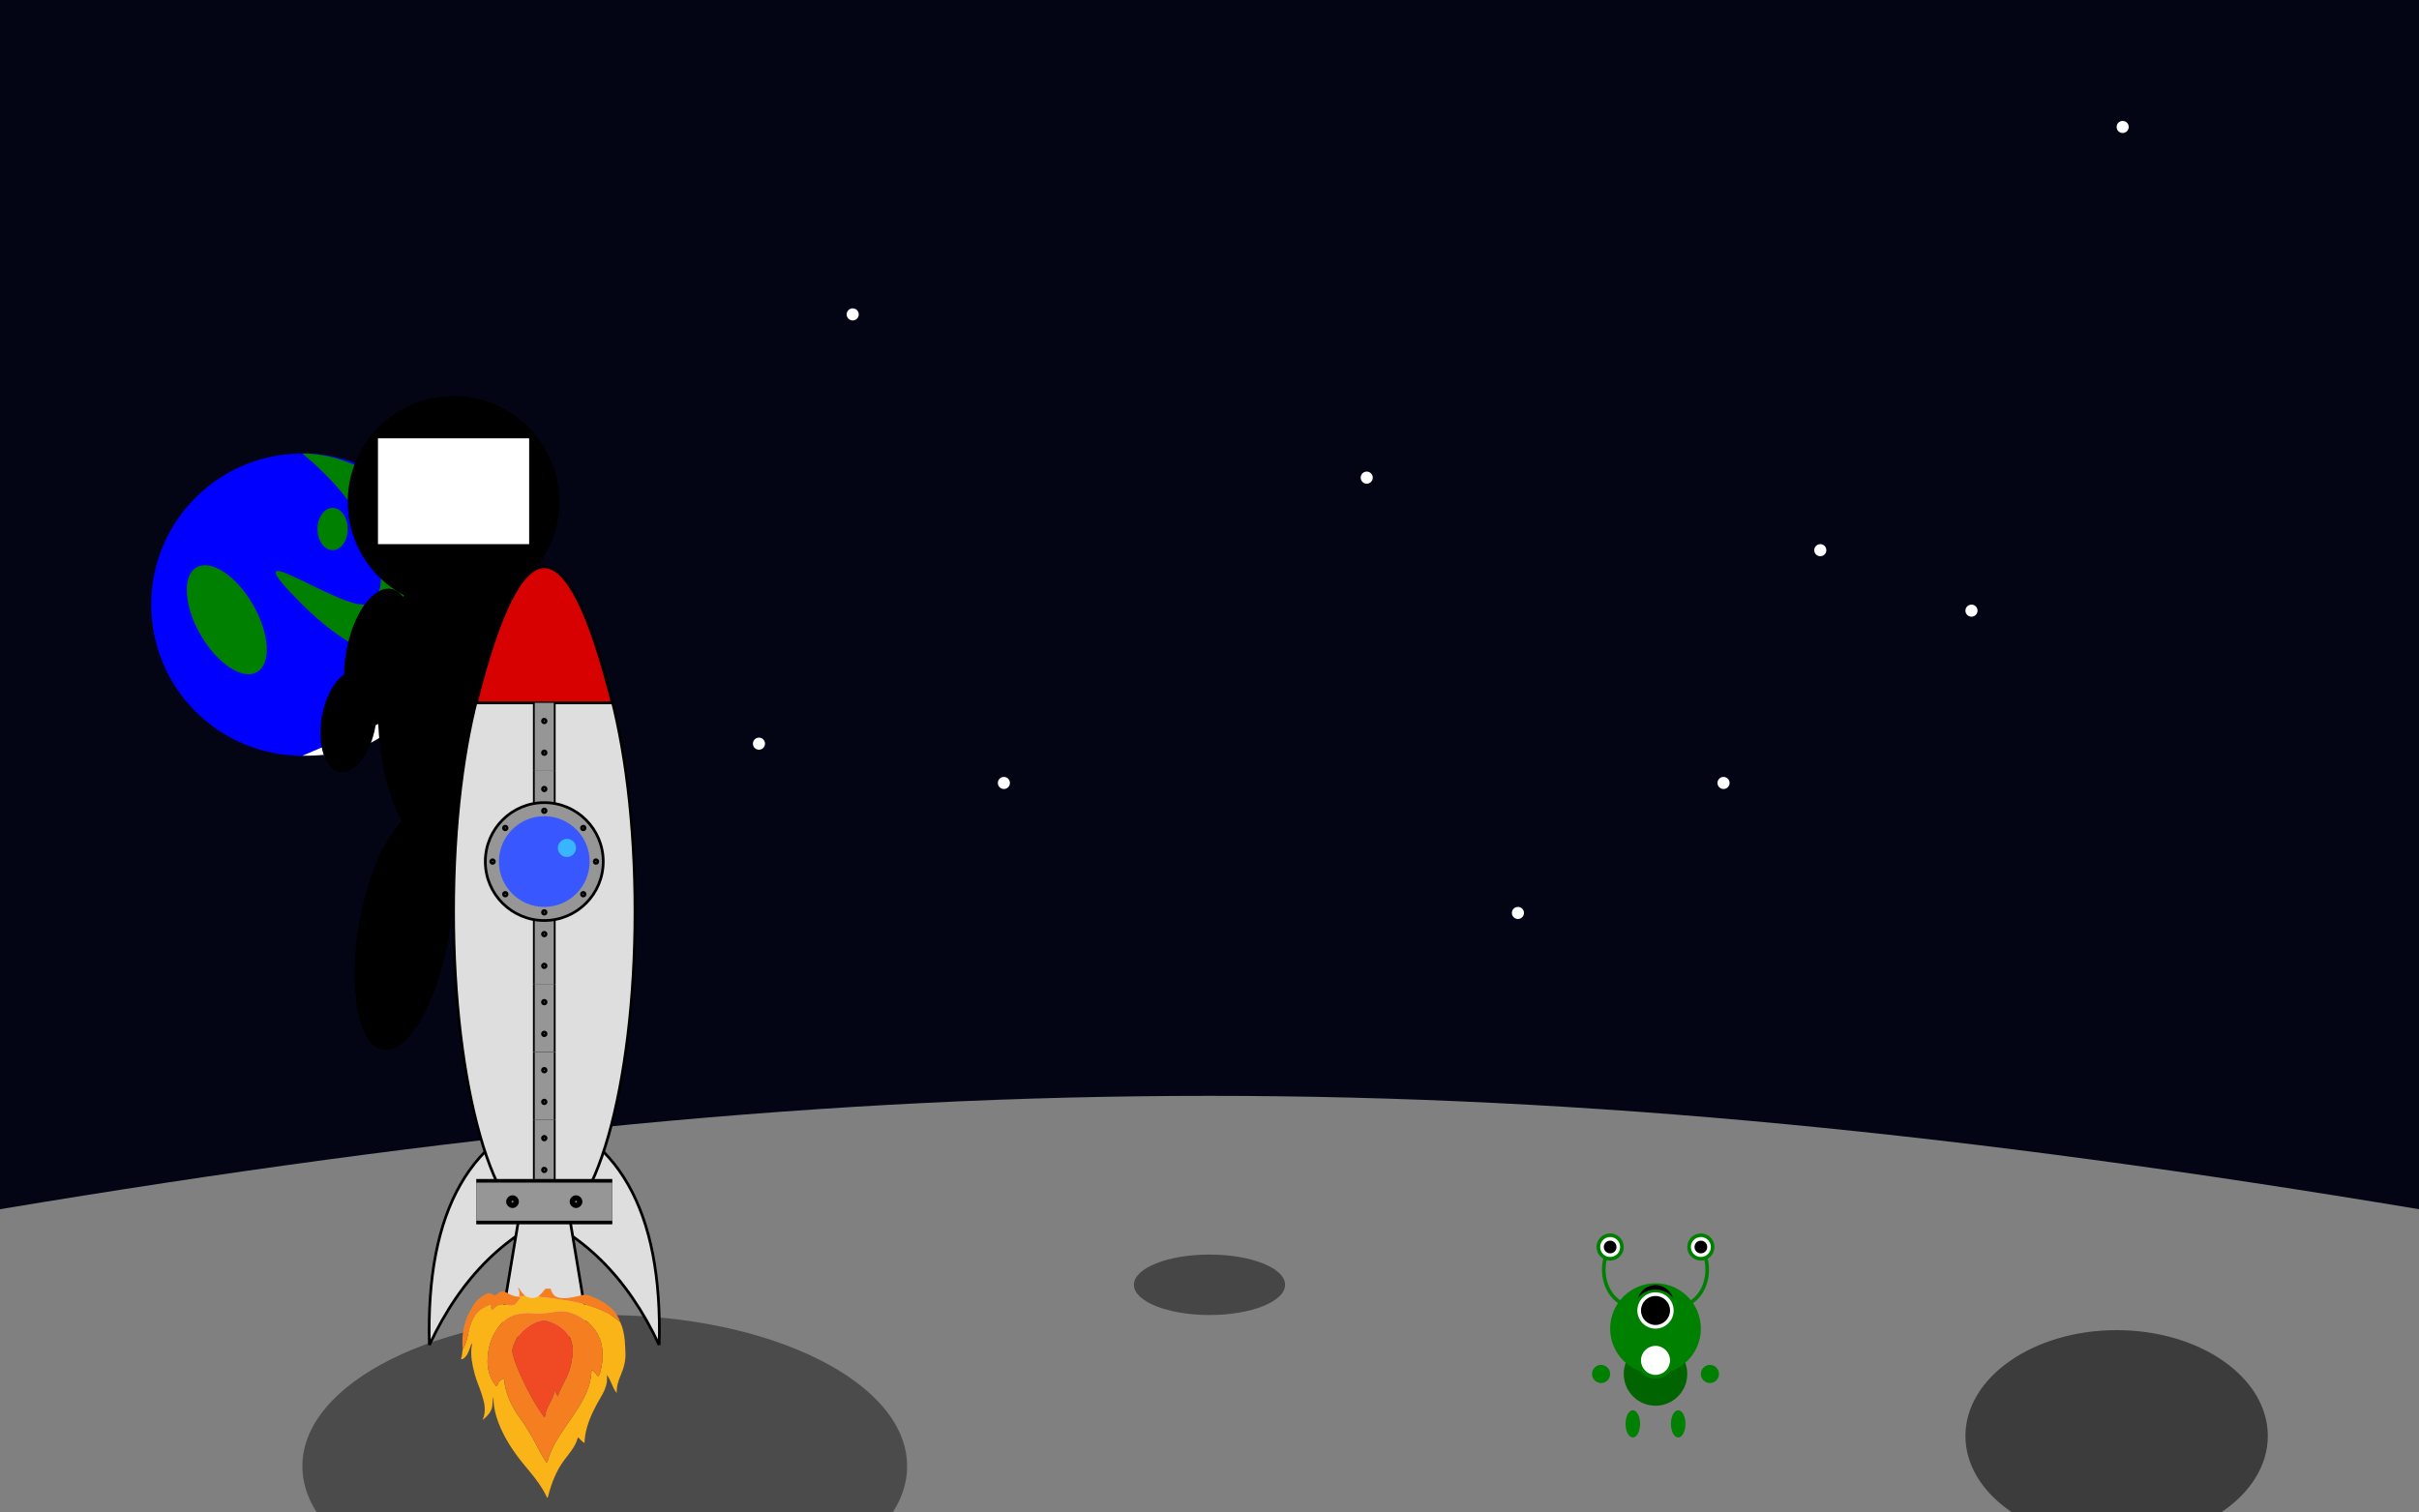
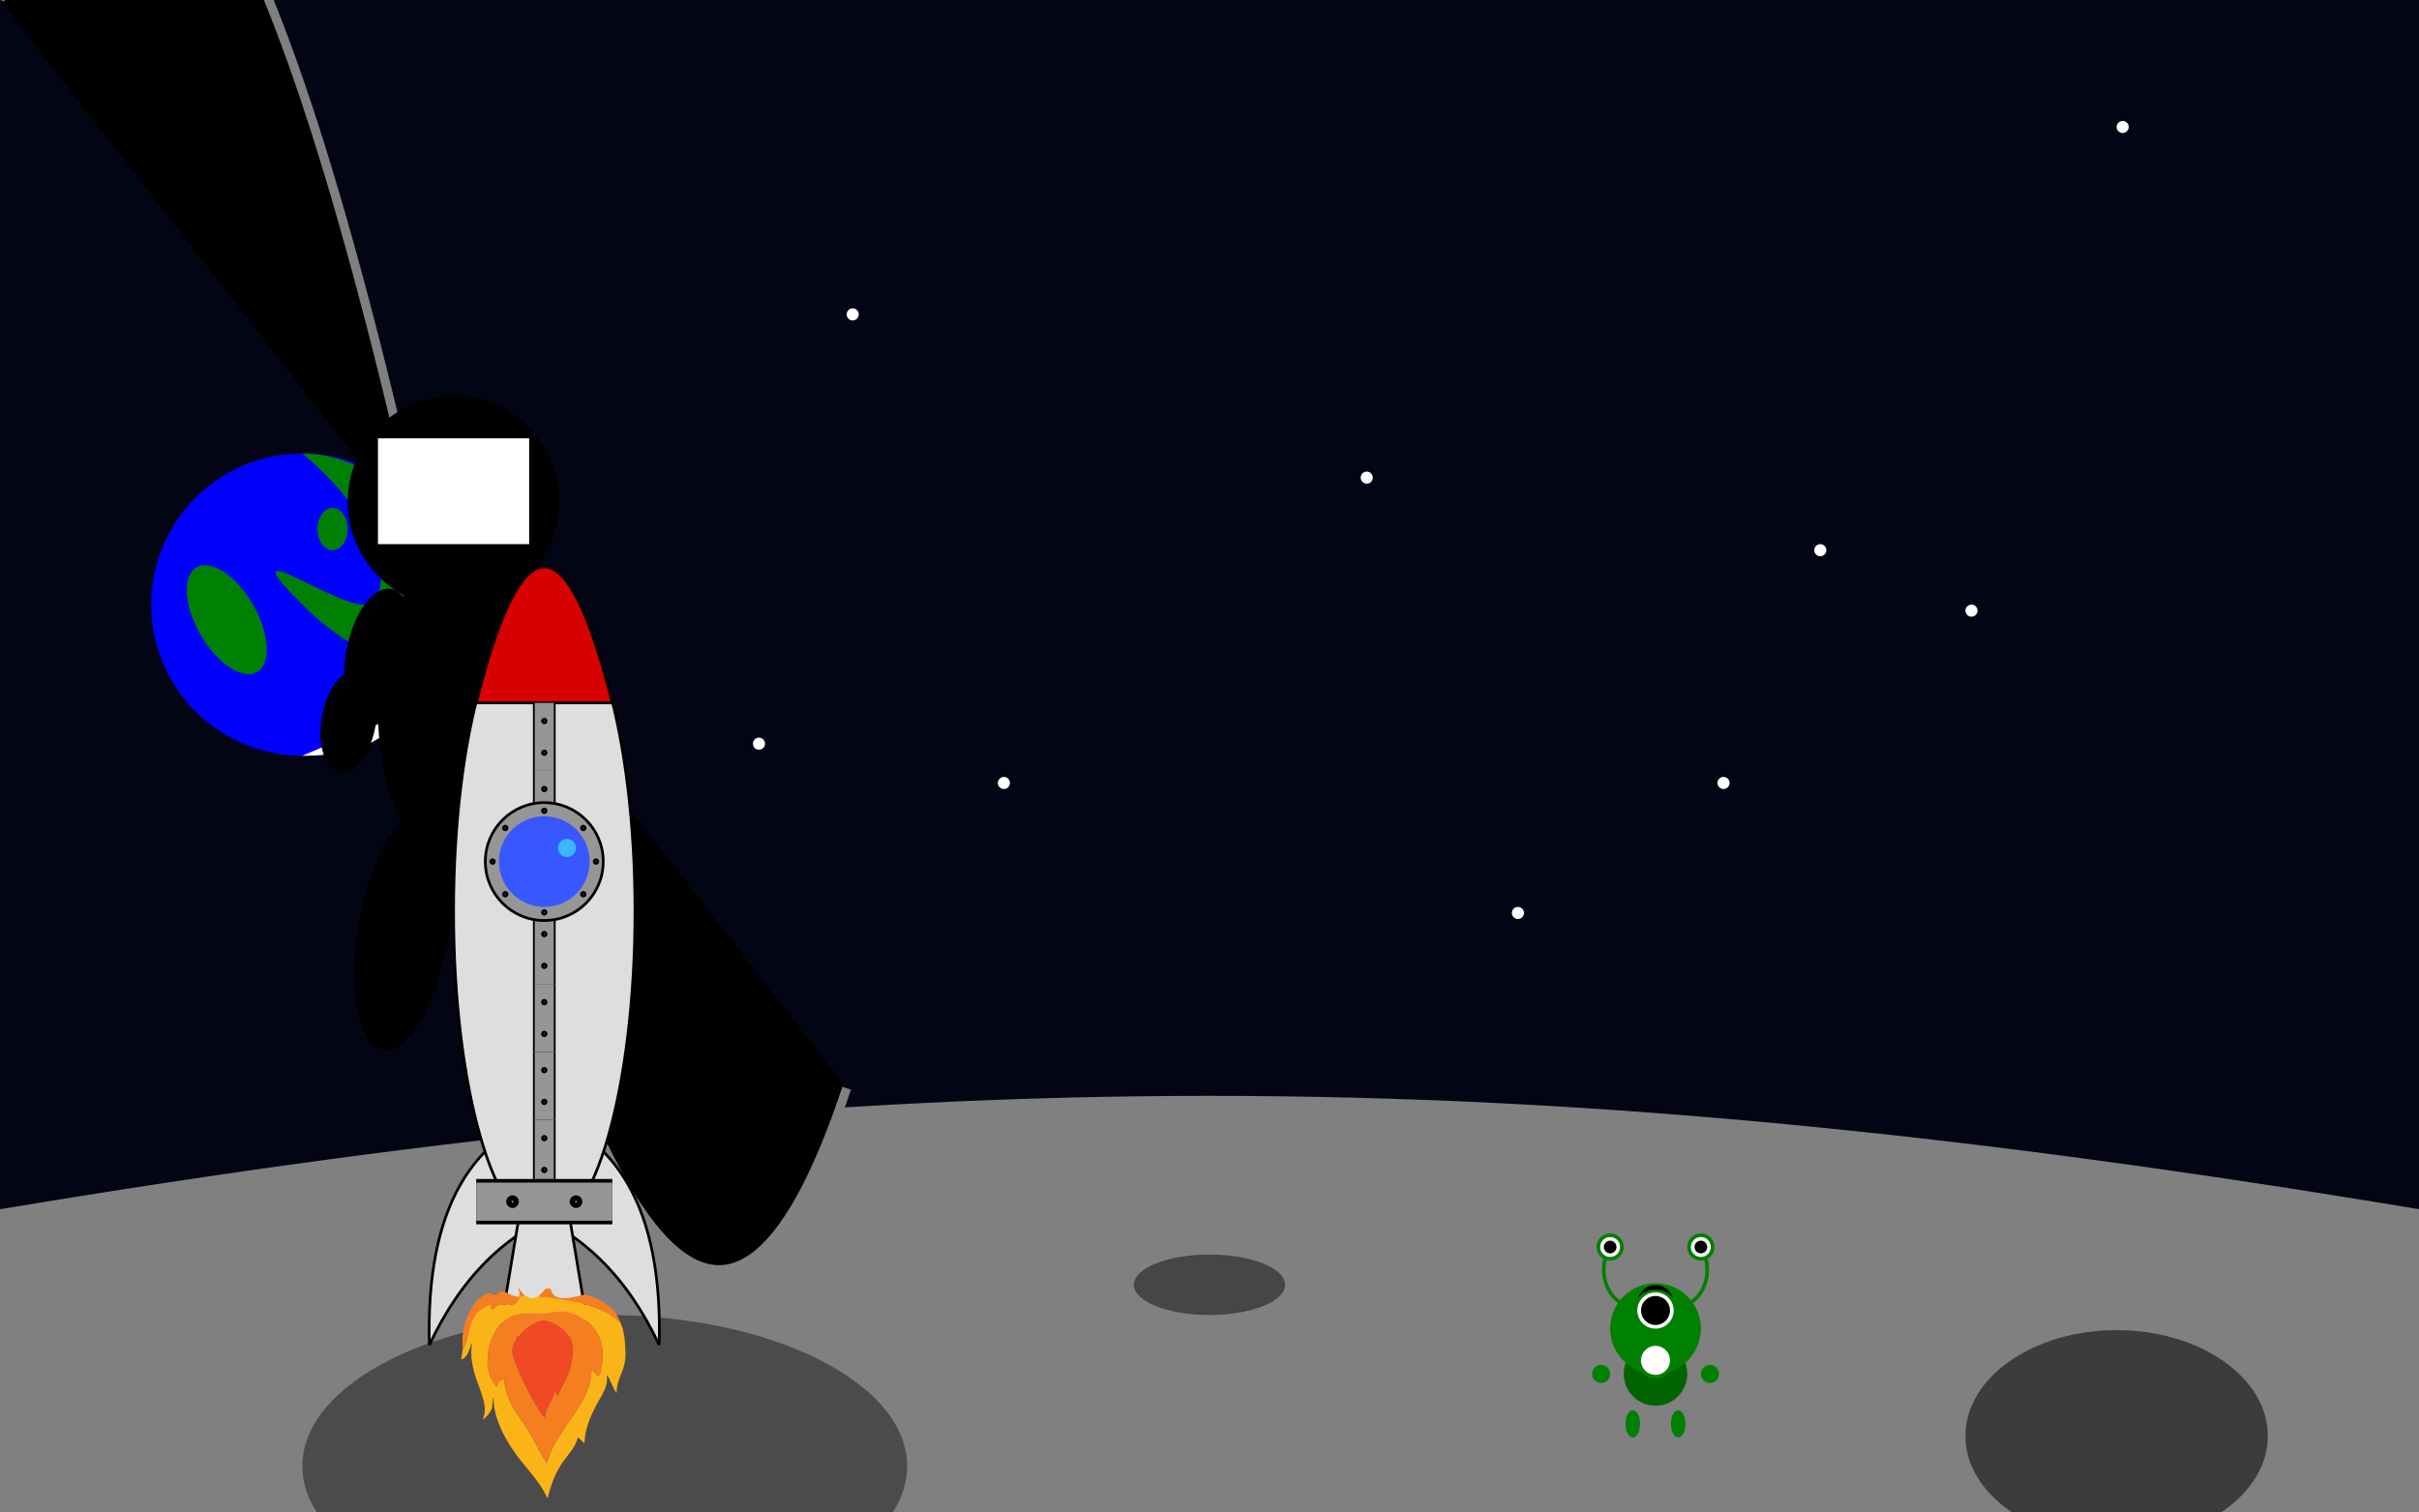
<svg xmlns="http://www.w3.org/2000/svg" xmlns:xlink="http://www.w3.org/1999/xlink" width="800" height="500">
  <defs>
    <g id="astronaute">
      <ellipse transform="rotate(10)" cx="185" cy="280" rx="15" ry="40" />
      <ellipse cx="150" cy="166" rx="35" ry="35" />
      <ellipse transform="rotate(10)" cx="161.2" cy="192.4" rx="11" ry="23" />
      <ellipse cx="155" cy="215" rx="9" ry="17" transform="rotate(10)" />
      <ellipse cx="150" cy="235" rx="25" ry="50.5" />
      <ellipse cx="135" cy="240" rx="11" ry="23" transform="rotate(-10)" />
      <ellipse cx="135" cy="270" rx="9" ry="17" transform="rotate(-10)" />
      <ellipse cx="115" cy="330" rx="15" ry="40" transform="rotate(-10)" />
      <rect x="125" y="145" width="50" height="35" fill="rgb(255,255,255)" />
-     </g>
-     <g id="astronauteDéplacé">
-       <use xlink:href="#astronaute" />
    </g>
    <g id="moonGround">
      <ellipse cx="500" cy="780" rx="600" ry="200" style="fill:grey;stroke:#2e2e1f;stroke-width:2" />
    </g>
    <circle id="stars" cy="2" cx="2" r="2" style="fill: white" />
    <g id="earth">
      <circle cy="50" cx="50" r="50" style="fill: blue" />
      <path d="M 50 0 C 75 0 100 25 100 50 S 75 75 50 50 S 60 50 70 50 S 80 25 50 0" style="fill: green" />
      <path d="M 50 100 C 75 100 80 90 85 85" style="fill: white" />
      <ellipse cy="25" cx="60" rx="5" ry="7" style="fill: green" />
      <ellipse cy="55" cx="25" rx="10" ry="20" style="fill: green" transform="rotate(-30,25,55)" />
    </g>
    <g id="moon">
      <circle cy="30" cx="30" r="30" style="fill: grey" />
      <circle cy="20" cx="20" r="5" style="fill: rgb(60, 60, 60)" />
      <circle cy="50" cx="25" r="5" style="fill: rgb(70, 70, 70)" />
      <circle cy="30" cx="50" r="5" style="fill: rgb(75, 75, 75)" />
      <circle cy="30" cx="40" r="10" style="fill: rgb(100, 100, 100)" />
      <circle cy="10" cx="30" r="5" style="fill: rgb(100, 100, 100)" />
      <circle cy="40" cx="10" r="5" style="fill: rgb(100, 100, 100)" />
    </g>
    <g id="moonZoom">
      <path transform="translate(0,-100)" fill="grey" d="M0 500 c 300 -50, 500 -50, 800 0             l 0,500 l -800,0 l 0-500" />
      <ellipse cx="200" cy="485" rx="100" ry="50" fill="rgb(75,75,75)" />
      <ellipse cx="400" cy="425" rx="25" ry="10" fill="rgb(70,70,70)" />
      <ellipse cx="700" cy="475" rx="50" ry="35" fill="rgb(60,60,60)" />
    </g>
    <g id="fusé">
      <rect x="0" y="0" width="20" height="40" fill="grey" />
    </g>
    <g id="antenne_alien">
      <path d="M 200 160 a 20 25 0 0 0 50 50" style="fill: none; stroke: green; stroke-width: 4px; stroke-line join: bevel" />
      <circle cy="160" cx="200" r="15" style="fill: green" />
      <circle cy="160" cx="200" r="11" style="fill: white" />
      <circle cy="160" cx="200" r="7" />
    </g>
    <g id="head_alien">
      <circle cy="250" cx="250" r="50" style="fill: green" />
      <use transform="matrix(1,0,0,1,0,0)" xlink:href="#antenne_alien" />
      <use xlink:href="#antenne_alien" transform="translate(500) scale(-1,1) matrix(1,0,0,1,0,0)" />
      <use transform="matrix(1,0,0,1,0,0)" xlink:href="#mouth_alien" />
      <circle cy="222" cx="250" r="20" />
      <circle cy="232" cx="250" r="25" style="fill: green" />
      <circle cy="230" cx="250" r="20" style="fill: white" />
      <circle cy="230" cx="250" r="16" />
    </g>
    <g id="mouth_alien">
      <circle cy="285" cx="250" r="20" style="fill: green" />
      <circle cy="285" cx="250" r="16" style="fill: white" />
    </g>
    <g id="body_alien">
      <use xlink:href="#foot_alien" transform="translate(-25,15) matrix(1,0,0,1,0,0)" />
      <use xlink:href="#foot_alien" transform="translate(25,15) matrix(1,0,0,1,0,0)" />
      <use xlink:href="#hand_alien" transform="translate(10,-50) matrix(1,0,0,1,0,0)" />
      <use xlink:href="#hand_alien" transform="translate(-110,-50) matrix(1,0,0,1,0,0)" />
      <ellipse cx="250" cy="300" rx="35" ry="35" fill="darkgreen" />
    </g>
    <g id="foot_alien">
      <ellipse cx="250" cy="340" rx="8" ry="15" fill="green" />
    </g>
    <g id="hand_alien">
      <circle cx="300" cy="350" r="10" fill="green" />
    </g>
    <g id="alien">
      <use xlink:href="#body_alien" transform="translate(-25,15) matrix(1,0,0,1,0,0)" />
      <use xlink:href="#head_alien" transform="translate(-25,15) matrix(1,0,0,1,0,0)" />
      <use xlink:href="#mouth_alien" transform="translate(-25,15) matrix(1,0,0,1,0,0)" />
    </g>
    <g id="space">
      <rect x="0" y="0" width="1024" height="768" style="fill:rgb(03,5,20); stroke:none" />
    </g>
    <g id="Surprisebubble">
      <ellipse rx="50" ry="30" cx="100" cy="100" style="fill:white" />
      <text x="60" y="100">SURPRISE </text>
    </g>
    <g id="AhBubble">
      <ellipse rx="50" ry="30" cx="100" cy="100" style="fill:white" />
      <text x="60" y="100"> AH </text>
    </g>
    <g id="fire">
      <g>
        <path fill-rule="evenodd" clip-rule="evenodd" fill="#FBB417" d="M159.83,485.671c-4.659-10.22-6.479-21.151-7.72-32.165       c-0.792-7.04-0.653-14.185-1.155-21.239c-1.071-15.067,2.69-28.958,8.483-42.565c4.359-10.24,7.958-20.688,7.379-33.102       c8.755,10.219,10.061,23.481,18.46,33.537c-3.478-21.143,8.616-36.418,17.495-52.769c9.958-18.337,18.387-37.253,21.939-57.99       c0.801-4.679,0.976-9.466,1.479-14.619c4.574,2.736,7.657,6.966,12,10.546c4.211-17.13,15.825-29.321,25.646-42.608       c14.431-19.524,22.894-41.688,28.894-64.955c0.268-1.039,0.54-2.081,0.882-3.096c0.072-0.215,0.458-0.326,1.066-0.727       c4.075,9.182,9.239,17.679,14.84,25.924c11.113,16.356,24.713,30.744,36.662,46.436c17.744,23.304,32.793,48.118,41.592,76.285       c3.732,11.947,5.674,24.226,5.568,36.85c2.705-7.705,0.639-16.26,4.09-23.738c3.391-7.345,8.859-13.029,15.99-18.558       c-7.92,17.446-2.986,33.413,2.15,49.214c3.941,12.116,9.328,23.748,12.543,36.123c4.074,15.688,7.443,31.473,5.596,47.854       c-0.262,2.323-0.756,4.62-1.32,8.003c2.395-2.977,3.027-5.658,3.93-8.144c1.627-4.489,3.172-9.02,5.637-13.119       c1.174-1.952,2.699-3.787,4.4-5.301c1.678-1.492,4.055-3.674,5.979-2.529c1.686,1.003-0.674,3.458-0.887,5.347       c-0.447,3.969-0.982,7.93-1.48,11.894c-5.982,9.725-8.568,20.645-10.582,31.644c-2.084,11.38-6.469,21.787-12.422,31.493       c-6.227,10.151-16.719,14.946-27.041,19.736c-1.604,0.743-2.295-0.163-2.346-1.704c-0.045-1.387-0.041-2.776-0.037-4.166       c0.002-1.342-0.521-2.502-1.658-3.116c-1.553-0.838-2.166,0.752-2.932,1.544c-6.924,7.171-15.01,9.365-24.729,6.682       c-10.463-2.89-14.545-1.143-20.73,7.75c-0.615,0.885-1.064,2.019-1.898,2.596c-3.682,2.553-1.568,3.649,1.055,4.701       c-0.252,0.384-0.504,0.769-0.756,1.152c-3.516-0.027-7.105-0.975-10.471,0.852c-8.105-5.273-16.391-6.051-24.908-0.987       c-1.73-1.487-3.945-1.678-6.004-1.836c-13.136-1.007-26.147-3.199-39.131-5.124c-19.97-2.96-39.779-7.212-58.833-14.31       c-15.456-5.758-30.343-12.457-42.617-23.858c-0.818-0.761-1.643-1.417-2.86-1.072c0,0,0.102-0.016,0.103-0.018       c0.146-0.853,0.037-1.593-0.87-1.982l0.056,0.051C160.18,486.216,160.005,485.944,159.83,485.671z M404.242,416.88       c0.275-16.697-3.842-31.912-14.025-45.333c-2.064-2.721-3.074-3.532-4.537,0.394c-1.68,4.512-4.008,8.657-9.209,10.184       c-1.971,0.578-2.871,0.305-3.037-1.899c-0.238-3.209-0.445-6.451-1.082-9.594c-4.514-22.25-14.615-42.045-27.762-60.237       c-9.824-13.594-18.574-27.777-26.541-42.484c-6.639-12.253-12.59-24.891-20.401-36.483c-0.552-0.819-0.829-2.274-2.139-2.163       c-1.612,0.137-1.457,1.655-1.783,2.821c-3.588,12.824-9.083,24.817-15.776,36.303c-12.058,20.689-26.928,39.51-39.581,59.807       c-7.646,12.266-14.853,24.739-19.381,38.533c-3.215,9.797-5.24,19.869-5.767,30.204c-0.038,0.735,0.117,1.659-0.854,1.916       c-0.858,0.228-1.527-0.387-1.905-1.01c-1.789-2.945-4.789-4.878-6.629-7.672c-2.686-4.077-3.922-2.79-5.12,0.822       c-0.236,0.711-0.899,1.288-1.098,2.002c-4.163,14.928-5.861,29.961-4.047,45.546c1.936,16.625,8.862,30.516,20.255,42.353       c6.296,6.541,13.693,11.859,21.523,16.383c13.421,7.754,27.927,11.495,43.428,8.973c9.555-1.555,18.995-3.23,28.762-3.32       c10.895-0.101,21.701,1.746,32.688,0.299c12.643-1.665,24.285-4.939,33.707-14.028C394.436,469.417,403.594,444.931,404.242,416.88       z" />
        <path fill-rule="evenodd" clip-rule="evenodd" fill="#F57F20" d="M430.904,516.98c-5.936,9.745-14.277,16.752-24.428,21.822       c-3.729,1.863-7.059,2.331-10.592-0.365c-3.477-2.655-6.387-3.234-10.174,0.676c-5.068,5.229-11.652,5.019-17.854,1.366       c-6.584-3.877-13.447-6.712-21.209-6.856c-2.623-1.052-4.736-2.148-1.055-4.701c0.834-0.577,1.283-1.711,1.898-2.596       c6.186-8.893,10.268-10.64,20.73-7.75c9.719,2.684,17.805,0.489,24.729-6.682c0.766-0.792,1.379-2.382,2.932-1.544       c1.137,0.614,1.66,1.774,1.658,3.116c-0.004,1.39-0.008,2.779,0.037,4.166c0.051,1.541,0.742,2.447,2.346,1.704       c10.322-4.79,20.814-9.585,27.041-19.736c5.953-9.706,10.338-20.113,12.422-31.493c2.014-10.999,4.6-21.919,10.582-31.644       c1.6,23.424-0.715,46.178-11.723,67.396C435.939,508.306,433.359,512.611,430.904,516.98z" />
        <path fill-rule="evenodd" clip-rule="evenodd" fill="#F57F20" d="M288.392,548.491c-4.495-15.458-12.328-17.534-26.333-17.461       c-5.778,0.029-11.586,1.205-17.314,2.229c-5.435,0.973-10.781,2.438-16.171,3.668c-2.904,0.662-5.734,0.592-8.636-0.347       c-18.612-6.02-35.156-15.393-48.705-29.698c-3.99-5.815-8.052-11.593-10.166-18.444c1.216-0.344,2.041,0.313,2.859,1.073       c12.274,11.401,27.162,18.101,42.617,23.858c19.054,7.098,38.863,11.35,58.833,14.31c12.984,1.925,25.996,4.117,39.131,5.124       c2.059,0.158,4.273,0.349,6.004,1.836c-4.732,4.143-8.811,8.894-12.753,13.769C294.638,548.436,291.515,548.463,288.392,548.491z" />
        <path fill-rule="evenodd" clip-rule="evenodd" fill="#F57F20" d="M160.3,486.439c0.907,0.39,1.016,1.13,0.87,1.982       C160.205,488.057,160.319,487.218,160.3,486.439z" />
        <path fill-rule="evenodd" clip-rule="evenodd" fill="#F57F20" d="M159.83,485.671c0.175,0.272,0.351,0.545,0.526,0.818       C160.18,486.217,160.005,485.944,159.83,485.671z" />
        <path fill-rule="evenodd" clip-rule="evenodd" fill="#F57F20" d="M345.893,534.775c-0.561,5.071-0.689,10.066,2.539,14.473       c-0.576,0.137-1.152,0.272-1.727,0.41c-2.926-5.349-6.814-9.923-11.283-14.032C338.787,533.8,342.377,534.748,345.893,534.775z" />
        <path fill-rule="evenodd" clip-rule="evenodd" fill="#F57F20" d="M404.242,416.88c-0.648,28.051-9.807,52.538-30.311,72.313       c-9.422,9.089-21.064,12.363-33.707,14.028c-10.986,1.447-21.793-0.399-32.688-0.299c-9.767,0.09-19.207,1.766-28.762,3.32       c-15.501,2.522-30.007-1.219-43.428-8.973c-7.83-4.523-15.228-9.842-21.523-16.383c-11.394-11.837-18.319-25.728-20.255-42.353       c-1.814-15.585-0.116-30.618,4.047-45.546c0.199-0.714,0.862-1.291,1.098-2.002c1.198-3.611,2.434-4.899,5.12-0.822       c1.84,2.794,4.841,4.727,6.629,7.672c0.378,0.623,1.047,1.238,1.905,1.01c0.97-0.257,0.816-1.181,0.854-1.916       c0.527-10.334,2.552-20.407,5.767-30.204c4.528-13.794,11.735-26.267,19.381-38.533c12.652-20.296,27.523-39.117,39.581-59.807       c6.694-11.486,12.188-23.479,15.776-36.303c0.326-1.166,0.171-2.684,1.783-2.821c1.31-0.111,1.587,1.344,2.139,2.163       c7.811,11.593,13.762,24.23,20.401,36.483c7.967,14.708,16.717,28.891,26.541,42.484c13.146,18.192,23.248,37.987,27.762,60.237       c0.637,3.143,0.844,6.385,1.082,9.594c0.166,2.204,1.066,2.477,3.037,1.899c5.201-1.526,7.529-5.671,9.209-10.184       c1.463-3.925,2.473-3.115,4.537-0.394C400.4,384.968,404.518,400.183,404.242,416.88z M275.324,350.771       c-2.128,5.055-3.777,9.467-5.81,13.696c-4.051,8.429-8.553,16.648-12.429,25.154c-4.873,10.695-6.879,22.206-8.648,33.742       c-1.438,9.375-1.135,18.871,1.591,27.771c6.017,19.641,21.565,29.931,39.511,37.085c12.292,4.899,23.623,0.601,34.169-5.541       c14.742-8.585,25.824-20.684,32.186-36.702c2.275-5.732,3.736-11.61,2.041-17.948c-4.227-15.805-10.646-30.78-17.529-45.517       c-11.133-23.843-23.533-47.02-39.043-68.394c-0.42-0.578-0.375-1.622-1.428-1.444c-0.842,0.142-1.299,0.875-1.361,1.662       c-0.611,7.701-4.095,14.351-7.389,21.133c-3.876,7.983-8.846,15.522-10.152,25.778C278.81,357.166,277.231,354.272,275.324,350.771       z" />
        <path fill-rule="evenodd" clip-rule="evenodd" fill="#FEFEFE" d="M288.392,548.491c3.123-0.027,6.246-0.055,9.368-0.083" />
        <path fill-rule="evenodd" clip-rule="evenodd" fill="#EF4A23" d="M275.324,350.771c1.908,3.501,3.486,6.395,5.709,10.473       c1.306-10.256,6.275-17.794,10.152-25.778c3.294-6.783,6.778-13.433,7.389-21.133c0.063-0.786,0.52-1.52,1.361-1.662       c1.053-0.177,1.008,0.867,1.428,1.444c15.51,21.374,27.91,44.551,39.043,68.394c6.883,14.737,13.303,29.712,17.529,45.517       c1.695,6.338,0.234,12.216-2.041,17.948c-6.361,16.019-17.443,28.117-32.186,36.702c-10.547,6.142-21.877,10.44-34.169,5.541       c-17.946-7.154-33.495-17.444-39.511-37.085c-2.726-8.899-3.028-18.396-1.591-27.771c1.769-11.536,3.775-23.047,8.648-33.742       c3.875-8.506,8.377-16.725,12.429-25.154C271.546,360.238,273.196,355.826,275.324,350.771z" />
      </g>
    </g>
    <g id="plaque_métalique">
      <rect width="25" height="75" style="fill:rgb(0,0,0)" />
      <rect width="21" height="75" x="2" style="fill:rgb(150,150,150)" />
      <circle id="point" cx="12.5" r="2" cy="20" style="fill:rgb(150,150,150)" stroke="black" stroke-width="3" />
      <circle id="point" cx="12.5" r="2" cy="55" style="fill:rgb(150,150,150)" stroke="black" stroke-width="3" />
    </g>
    <g id="hublot">
      <circle id="cercle_métalique" cx="0" r="65" cy="250" style="fill:rgb(150,150,150)" stroke="black" stroke-width="3" />
      <circle id="vitre" cx="0" r="50" cy="250" style="fill:rgb(57,87,255)" />
      <circle id="reflet" cx="25" r="10" cy="235" style="fill:rgb(57,182,255)" />
      <circle id="point" cx="0" r="2" cy="194" style="fill:rgb(150,150,150)" stroke="black" stroke-width="3" />
      <circle id="point" cx="-43" r="2" cy="213" style="fill:rgb(150,150,150)" stroke="black" stroke-width="3" />
      <circle id="point" cx="43" r="2" cy="213" style="fill:rgb(150,150,150)" stroke="black" stroke-width="3" />
      <circle id="point" cx="57" r="2" cy="250" style="fill:rgb(150,150,150)" stroke="black" stroke-width="3" />
      <circle id="point" cx="-57" r="2" cy="250" style="fill:rgb(150,150,150)" stroke="black" stroke-width="3" />
      <circle id="point" cx="-43" r="2" cy="286" style="fill:rgb(150,150,150)" stroke="black" stroke-width="3" />
      <circle id="point" cx="43" r="2" cy="286" style="fill:rgb(150,150,150)" stroke="black" stroke-width="3" />
      <circle id="point" cx="0" r="2" cy="306" style="fill:rgb(150,150,150)" stroke="black" stroke-width="3" />
    </g>
    <g id="base">
      <path id="wings" d="M -75 900 q -100 -200 25 -300 l 50 100 q -75 75 -75 200" stroke="black" stroke-width="3" fill="rgb(222,222,222)" transform="rotate(25,50,750)" />
      <path id="wings" d="M -75 900 q -100 -200 25 -300 l 50 100 q -75 75 -75 200" stroke="black" stroke-width="3" fill="rgb(222,222,222)" transform="rotate(-25,-50,750) scale(-1,1)" />
    </g>
    <g id="fusée espace">
      <ellipse cx="0" cy="355" rx="100" ry="350" fill="rgb(222,222,222)" stroke="black" stroke-width="3" />
      <path d="M -75 125 q 75 -300 150 0 l -150 0" style="fill:rgb(214,1,0)" stroke="black" stroke-width="3" />
      <polygon id="propler" points="150,50 250,50 300,350 100,350" style="fill:rgb(222,222,222)" stroke="black" stroke-width="6" transform="scale(0.5,0.5) translate(-200,1300)" />
      <use xlink:href="#plaque_métalique" x="-12.5" y="200" />
      <use xlink:href="#plaque_métalique" x="-12.5" y="125" />
      <use xlink:href="#plaque_métalique" x="-12.5" y="360" />
      <use xlink:href="#plaque_métalique" x="-12.5" y="435" />
      <use xlink:href="#plaque_métalique" x="-12.5" y="510" />
      <use xlink:href="#plaque_métalique" x="-12.5" y="585" />
      <use xlink:href="#plaque_métalique" x="-12.5" y="625" transform=" rotate(-90 2 665)" />
      <use xlink:href="#hublot" x="0" y="50" />
      <use xlink:href="#fire" x="0" y="500" transform="rotate(-180 150 800)" />
    </g>
    <g id="fusée terre">
      <use xlink:href="#base" x="0" y="0" />
      <ellipse cx="0" cy="355" rx="100" ry="350" fill="rgb(222,222,222)" stroke="black" stroke-width="3" />
      <path d="M -75 125 q 75 -300 150 0 l -150 0" style="fill:rgb(214,1,0)" stroke="black" stroke-width="3" />
      <polygon id="propler" points="150,50 250,50 300,350 100,350" style="fill:rgb(222,222,222)" stroke="black" stroke-width="6" transform="scale(0.5,0.5) translate(-200,1300)" />
      <use xlink:href="#plaque_métalique" x="-12.5" y="200" />
      <use xlink:href="#plaque_métalique" x="-12.5" y="125" />
      <use xlink:href="#plaque_métalique" x="-12.5" y="360" />
      <use xlink:href="#plaque_métalique" x="-12.5" y="435" />
      <use xlink:href="#plaque_métalique" x="-12.5" y="510" />
      <use xlink:href="#plaque_métalique" x="-12.5" y="585" />
      <use xlink:href="#plaque_métalique" x="-12.5" y="625" transform="rotate(-90 -325 1000) scale(2,2)" />
      <use xlink:href="#hublot" x="0" y="50" />
      <use xlink:href="#fire" x="0" y="0" transform="rotate(-180 90 550) scale(0.6,0.6)" />
    </g>
    <g id="atterissage">
      <use xlink:href="#fusée espace" />
      <animate attributeType="XML" attributeName="y" from="0" to="200" begin="1s" dur="4s" />
    </g>
-     <path id="sortieAstronaute" d="M 140,300 Q 200,20 270,290 T 270,290 S 270,290" />
    <g id="alienMoving">
      <use xlink:href="#alien">
        <animate attributeType="XML" id="come" attributeName="x" from="0" to="-250" begin="1" dur="1.5s" />
        <animate attributeType="XML" id="run" attributeName="x" from="-250" to="0" begin="come.end" dur="1.5s" />
      </use>
    </g>
  </defs>
  <use xlink:href="#space" />
  <use xlink:href="#moonZoom" />
  <use xlink:href="#earth" x="50" y="150" />
  <use xlink:href="#stars" transform="translate(330, 257)" />
  <use xlink:href="#stars" transform="translate(450, 156)" />
  <use xlink:href="#stars" transform="translate(249, 244)" />
  <use xlink:href="#stars" transform="translate(568, 257)" />
  <use xlink:href="#stars" transform="translate(500, 300)" />
  <use xlink:href="#stars" transform="translate(650, 200)" />
  <use xlink:href="#stars" transform="translate(700, 40)" />
  <use xlink:href="#stars" transform="translate(280, 102)" />
  <use xlink:href="#stars" transform="translate(600, 180)" />
-   <use xlink:href="#astronauteDéplacé">
-     <animateMotion path="pathAstronauteSortie" begin="1s" dur="6.5s" repeatCount="0">
+   <path id="sortieAstronaute" d="M 0,0 q 60,-180 140,180 t 140,180 s 140,180" stroke="grey" stroke-width="3" />
+   <use xlink:href="#astronaute">
+     <animateMotion begin="1s" dur="6.5s" repeatCount="0">
      <mpath xlink:href="#sortieAstronaute" />
    </animateMotion>
  </use>
  <use xlink:href="#fusée terre" x="600" y="650" transform="scale(0.3)" />
  <use xlink:href="#alienMoving" x="1600" y="1200" transform="scale(0.3)" />
</svg>
